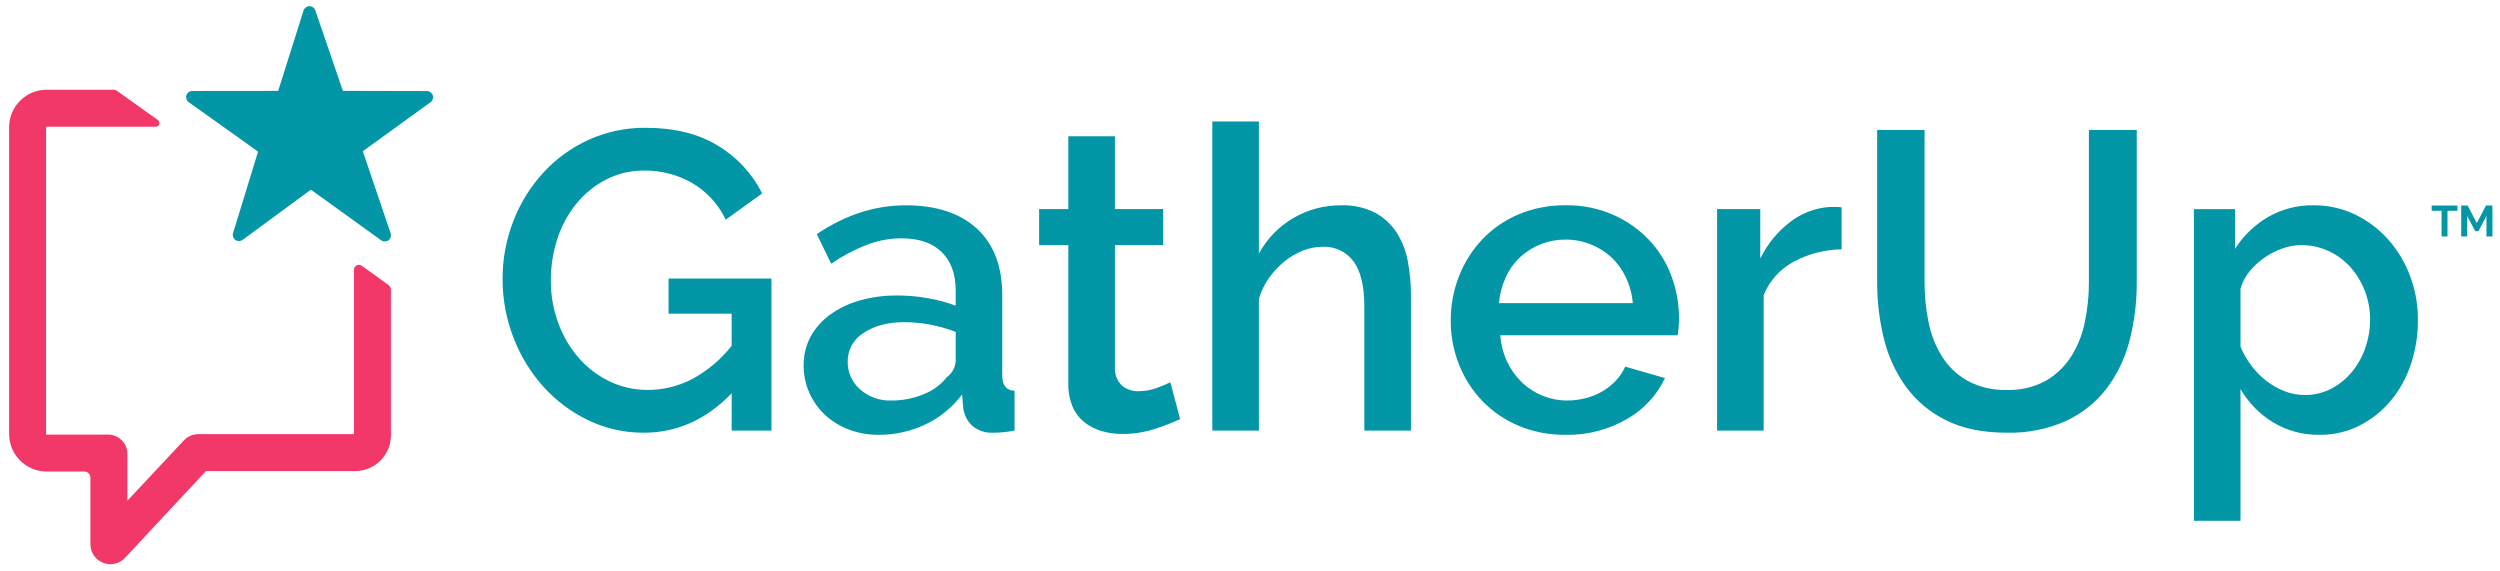
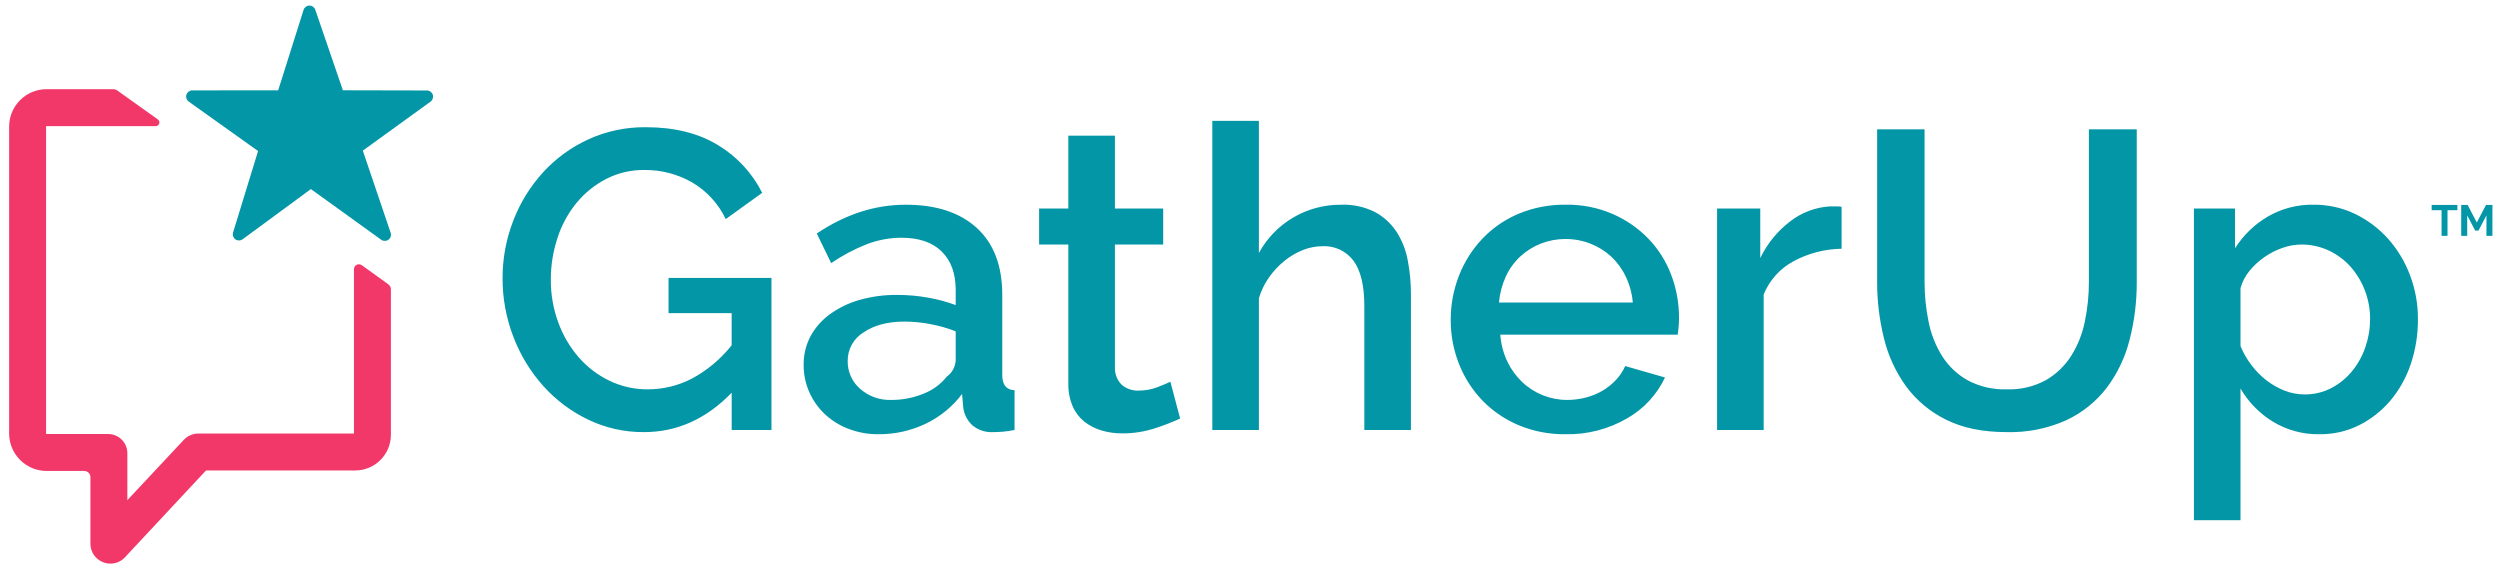
- <svg xmlns="http://www.w3.org/2000/svg" id="Layer_1" data-name="Layer 1" width="600px" height="137px" viewBox="0 0 689 157">
+ <svg xmlns="http://www.w3.org/2000/svg" id="Layer_1" data-name="Layer 1" viewBox="0 0 689 157">
  <defs>
    <style>
      .cls-1{fill:#0396a6}
    </style>
  </defs>
  <path class="cls-1" d="M201.647 108.235q-10.5 10.855-24.159 10.855a34.9 34.9 0 01-15.4-3.444 39.7 39.7 0 01-12.372-9.278 43.378 43.378 0 01-8.228-13.539 44.3 44.3 0 01-2.976-16.1 43.4 43.4 0 012.976-15.991 42.3 42.3 0 018.228-13.3 38.717 38.717 0 0112.484-9.054 37.252 37.252 0 0115.756-3.326q11.905 0 19.958 4.96a32.05 32.05 0 0112.138 13.129l-10.037 7.237a23.288 23.288 0 00-9.337-10.155 26.005 26.005 0 00-13.072-3.383 22.534 22.534 0 00-10.621 2.508 26.086 26.086 0 00-8.17 6.653 29.787 29.787 0 00-5.193 9.629 36.255 36.255 0 00-1.809 11.437 33.5 33.5 0 002.042 11.788 30.657 30.657 0 005.6 9.571 26.518 26.518 0 008.461 6.477 23.875 23.875 0 0010.621 2.393 26.447 26.447 0 0012.079-2.918 35.453 35.453 0 0011.029-9.22v-8.87h-17.39v-9.688h28.361v41.9h-10.969zM242.146 119.673a22.717 22.717 0 01-8.229-1.459 19.867 19.867 0 01-6.536-4.026 18.763 18.763 0 01-4.318-6.07 18.269 18.269 0 01-1.575-7.586 16.339 16.339 0 011.867-7.819 18.265 18.265 0 015.311-6.069 25.772 25.772 0 018.169-3.968 36.665 36.665 0 0110.446-1.4 47.939 47.939 0 018.52.758 43.213 43.213 0 017.586 2.043v-4.2q0-6.766-3.851-10.562t-11.088-3.793a26.758 26.758 0 00-9.629 1.809 48.786 48.786 0 00-9.745 5.193l-3.969-8.169q11.787-7.935 24.51-7.936 12.6 0 19.608 6.419t7 18.44v22.058q0 4.088 3.385 4.2v10.971q-1.869.35-3.21.467c-.895.076-1.771.117-2.626.117a8.246 8.246 0 01-5.772-1.869 7.967 7.967 0 01-2.509-4.785l-.35-3.852a27.222 27.222 0 01-10.1 8.228 29.648 29.648 0 01-12.895 2.86zm3.5-9.453a23.063 23.063 0 008.811-1.693 15.2 15.2 0 006.478-4.727 5.917 5.917 0 002.451-4.435v-8.053a38.885 38.885 0 00-6.945-1.984 38.292 38.292 0 00-7.177-.7q-6.888 0-11.263 2.976a9.12 9.12 0 00-4.377 7.878 9.938 9.938 0 003.385 7.645 12.308 12.308 0 008.638 3.093zM325.244 115.354a63.763 63.763 0 01-6.77 2.626 28.607 28.607 0 01-9.22 1.459 19.59 19.59 0 01-5.719-.816 13.963 13.963 0 01-4.726-2.451 11.11 11.11 0 01-3.21-4.26 15.593 15.593 0 01-1.167-6.361V67.387h-8.053v-9.921h8.053V37.392h12.838v20.074h13.305v9.921H307.27v34.079a6.327 6.327 0 002.042 4.726 6.914 6.914 0 004.494 1.459 14.27 14.27 0 005.135-.933q2.451-.933 3.618-1.517zM388.85 118.506h-12.839V84.31q0-8.4-2.976-12.43a10.013 10.013 0 00-8.578-4.026 14.636 14.636 0 00-5.369 1.049 19.27 19.27 0 00-5.077 2.977 22.622 22.622 0 00-4.26 4.552 19.384 19.384 0 00-2.8 5.777v36.3h-12.839v-85.2h12.838v36.412a25.331 25.331 0 019.512-9.8 25.623 25.623 0 0113.13-3.5 19.222 19.222 0 019.4 2.042 16.5 16.5 0 015.894 5.427 21.869 21.869 0 013.093 7.878 49.669 49.669 0 01.876 9.512zM431.447 119.673a32.472 32.472 0 01-12.954-2.509 30.11 30.11 0 01-9.979-6.828A30.748 30.748 0 01402.1 100.3a32.5 32.5 0 01-2.276-12.138 32.96 32.96 0 012.276-12.2 31.277 31.277 0 016.419-10.154 29.714 29.714 0 019.979-6.886 32.776 32.776 0 0113.071-2.509 31.435 31.435 0 0112.9 2.567 30.88 30.88 0 019.862 6.828 29.27 29.27 0 016.244 9.92 32.974 32.974 0 012.159 11.846q0 1.4-.117 2.626t-.233 2.043h-48.9A20.885 20.885 0 00415.4 99.6a19.316 19.316 0 004.084 5.66 17.94 17.94 0 0012.43 4.961 20.371 20.371 0 005.077-.643 17.855 17.855 0 004.61-1.867 16.321 16.321 0 003.735-2.976 13.947 13.947 0 002.568-3.851l10.971 3.15a25.429 25.429 0 01-10.446 11.266 32.37 32.37 0 01-16.982 4.373zM450 83.376a20.532 20.532 0 00-1.925-7.119 18.336 18.336 0 00-4.027-5.544 17.981 17.981 0 00-5.719-3.56 18.686 18.686 0 00-6.886-1.284 18.263 18.263 0 00-12.488 4.844 17.517 17.517 0 00-3.968 5.544 21.346 21.346 0 00-1.867 7.119zM507.542 68.554A28.73 28.73 0 00494.294 72a18.157 18.157 0 00-8.228 9.162v37.348h-12.837V57.466h11.9v13.655a27.943 27.943 0 018.228-10.1 19.964 19.964 0 0110.912-4.142h1.931a7.073 7.073 0 011.343.116zM553.058 107.3a20.952 20.952 0 0010.854-2.568 20.478 20.478 0 006.944-6.711 28.276 28.276 0 003.735-9.454 53.249 53.249 0 001.109-10.91V35.641h13.188v42.016a62.781 62.781 0 01-1.988 16.048 37.094 37.094 0 01-6.3 13.189 30.082 30.082 0 01-11.146 8.927 37.682 37.682 0 01-16.4 3.269q-9.923 0-16.748-3.444a30.148 30.148 0 01-11.03-9.22 37.864 37.864 0 01-6.069-13.246 63.765 63.765 0 01-1.867-15.523V35.641h13.072v42.016a53.786 53.786 0 001.108 11.03 28.279 28.279 0 003.735 9.453 19.806 19.806 0 007 6.652 21.39 21.39 0 0010.803 2.508zM639.307 119.673a23.932 23.932 0 01-12.955-3.5 26.123 26.123 0 01-8.87-9.1v36.3h-12.838v-85.9h11.321v10.964a26.641 26.641 0 019.045-8.753 24.241 24.241 0 0112.546-3.268 25.963 25.963 0 0111.555 2.567 29.371 29.371 0 019.1 6.886 31.834 31.834 0 016.011 10.037 33.766 33.766 0 012.159 12.022 38.033 38.033 0 01-1.984 12.429 30.811 30.811 0 01-5.6 10.038 27.363 27.363 0 01-8.578 6.769 23.842 23.842 0 01-10.912 2.509zm-4.2-10.971a15.672 15.672 0 007.412-1.751 18.407 18.407 0 005.718-4.668 21.348 21.348 0 003.677-6.652 23.555 23.555 0 001.284-7.7 21.637 21.637 0 00-1.459-7.937 21.362 21.362 0 00-3.968-6.536 18.475 18.475 0 00-6.011-4.434 17.719 17.719 0 00-7.586-1.634 15.623 15.623 0 00-5.135.933 20.381 20.381 0 00-5.019 2.568 19.975 19.975 0 00-4.085 3.793 12.807 12.807 0 00-2.451 4.726V95.4a23.542 23.542 0 003.035 5.252 22.285 22.285 0 004.143 4.2 20.076 20.076 0 004.96 2.8 14.917 14.917 0 005.483 1.048z" />
  <g>
    <path d="M97.552 74.186v45.293H54.694a5.563 5.563 0 00-4.023 1.726L35.1 137.843v-12.934a5.294 5.294 0 00-5.294-5.294H12.7V34.761h30.214a1.018 1.018 0 00.591-1.847l-11.247-8.02a1.7 1.7 0 00-.986-.316H12.8A10.319 10.319 0 002.515 34.866v84.612a10.35 10.35 0 0010.32 10.32H23.22a1.7 1.7 0 011.7 1.7V149.9a5.457 5.457 0 003.5 5.053 5.614 5.614 0 002.034.383 5.434 5.434 0 003.974-1.731l22.345-23.945h41.135a9.84 9.84 0 009.827-9.843V79.739a1.7 1.7 0 00-.7-1.377L99.7 73.084a1.359 1.359 0 00-2.148 1.102z" fill="#f23869" />
    <path class="cls-1" d="M85.678 52.11l-18.82 13.84a1.7 1.7 0 01-2.628-1.866l6.895-22.457L52 27.991a1.7 1.7 0 01.984-3.078l23.686-.025 6.995-22.169a1.7 1.7 0 013.224-.039l7.609 22.2 23.178.053a1.7 1.7 0 01.991 3.067L99.992 41.516l7.675 22.64a1.7 1.7 0 01-2.6 1.922z" />
  </g>
  <g>
    <path class="cls-1" d="M677.26 57.932h-2.724V65h-1.644v-7.068h-2.724V56.48h7.092zM685.264 65v-5.64l-2.2 4.2h-.9l-2.2-4.2V65h-1.656v-8.52h1.776l2.52 4.848 2.544-4.848h1.764V65z" />
  </g>
</svg>
